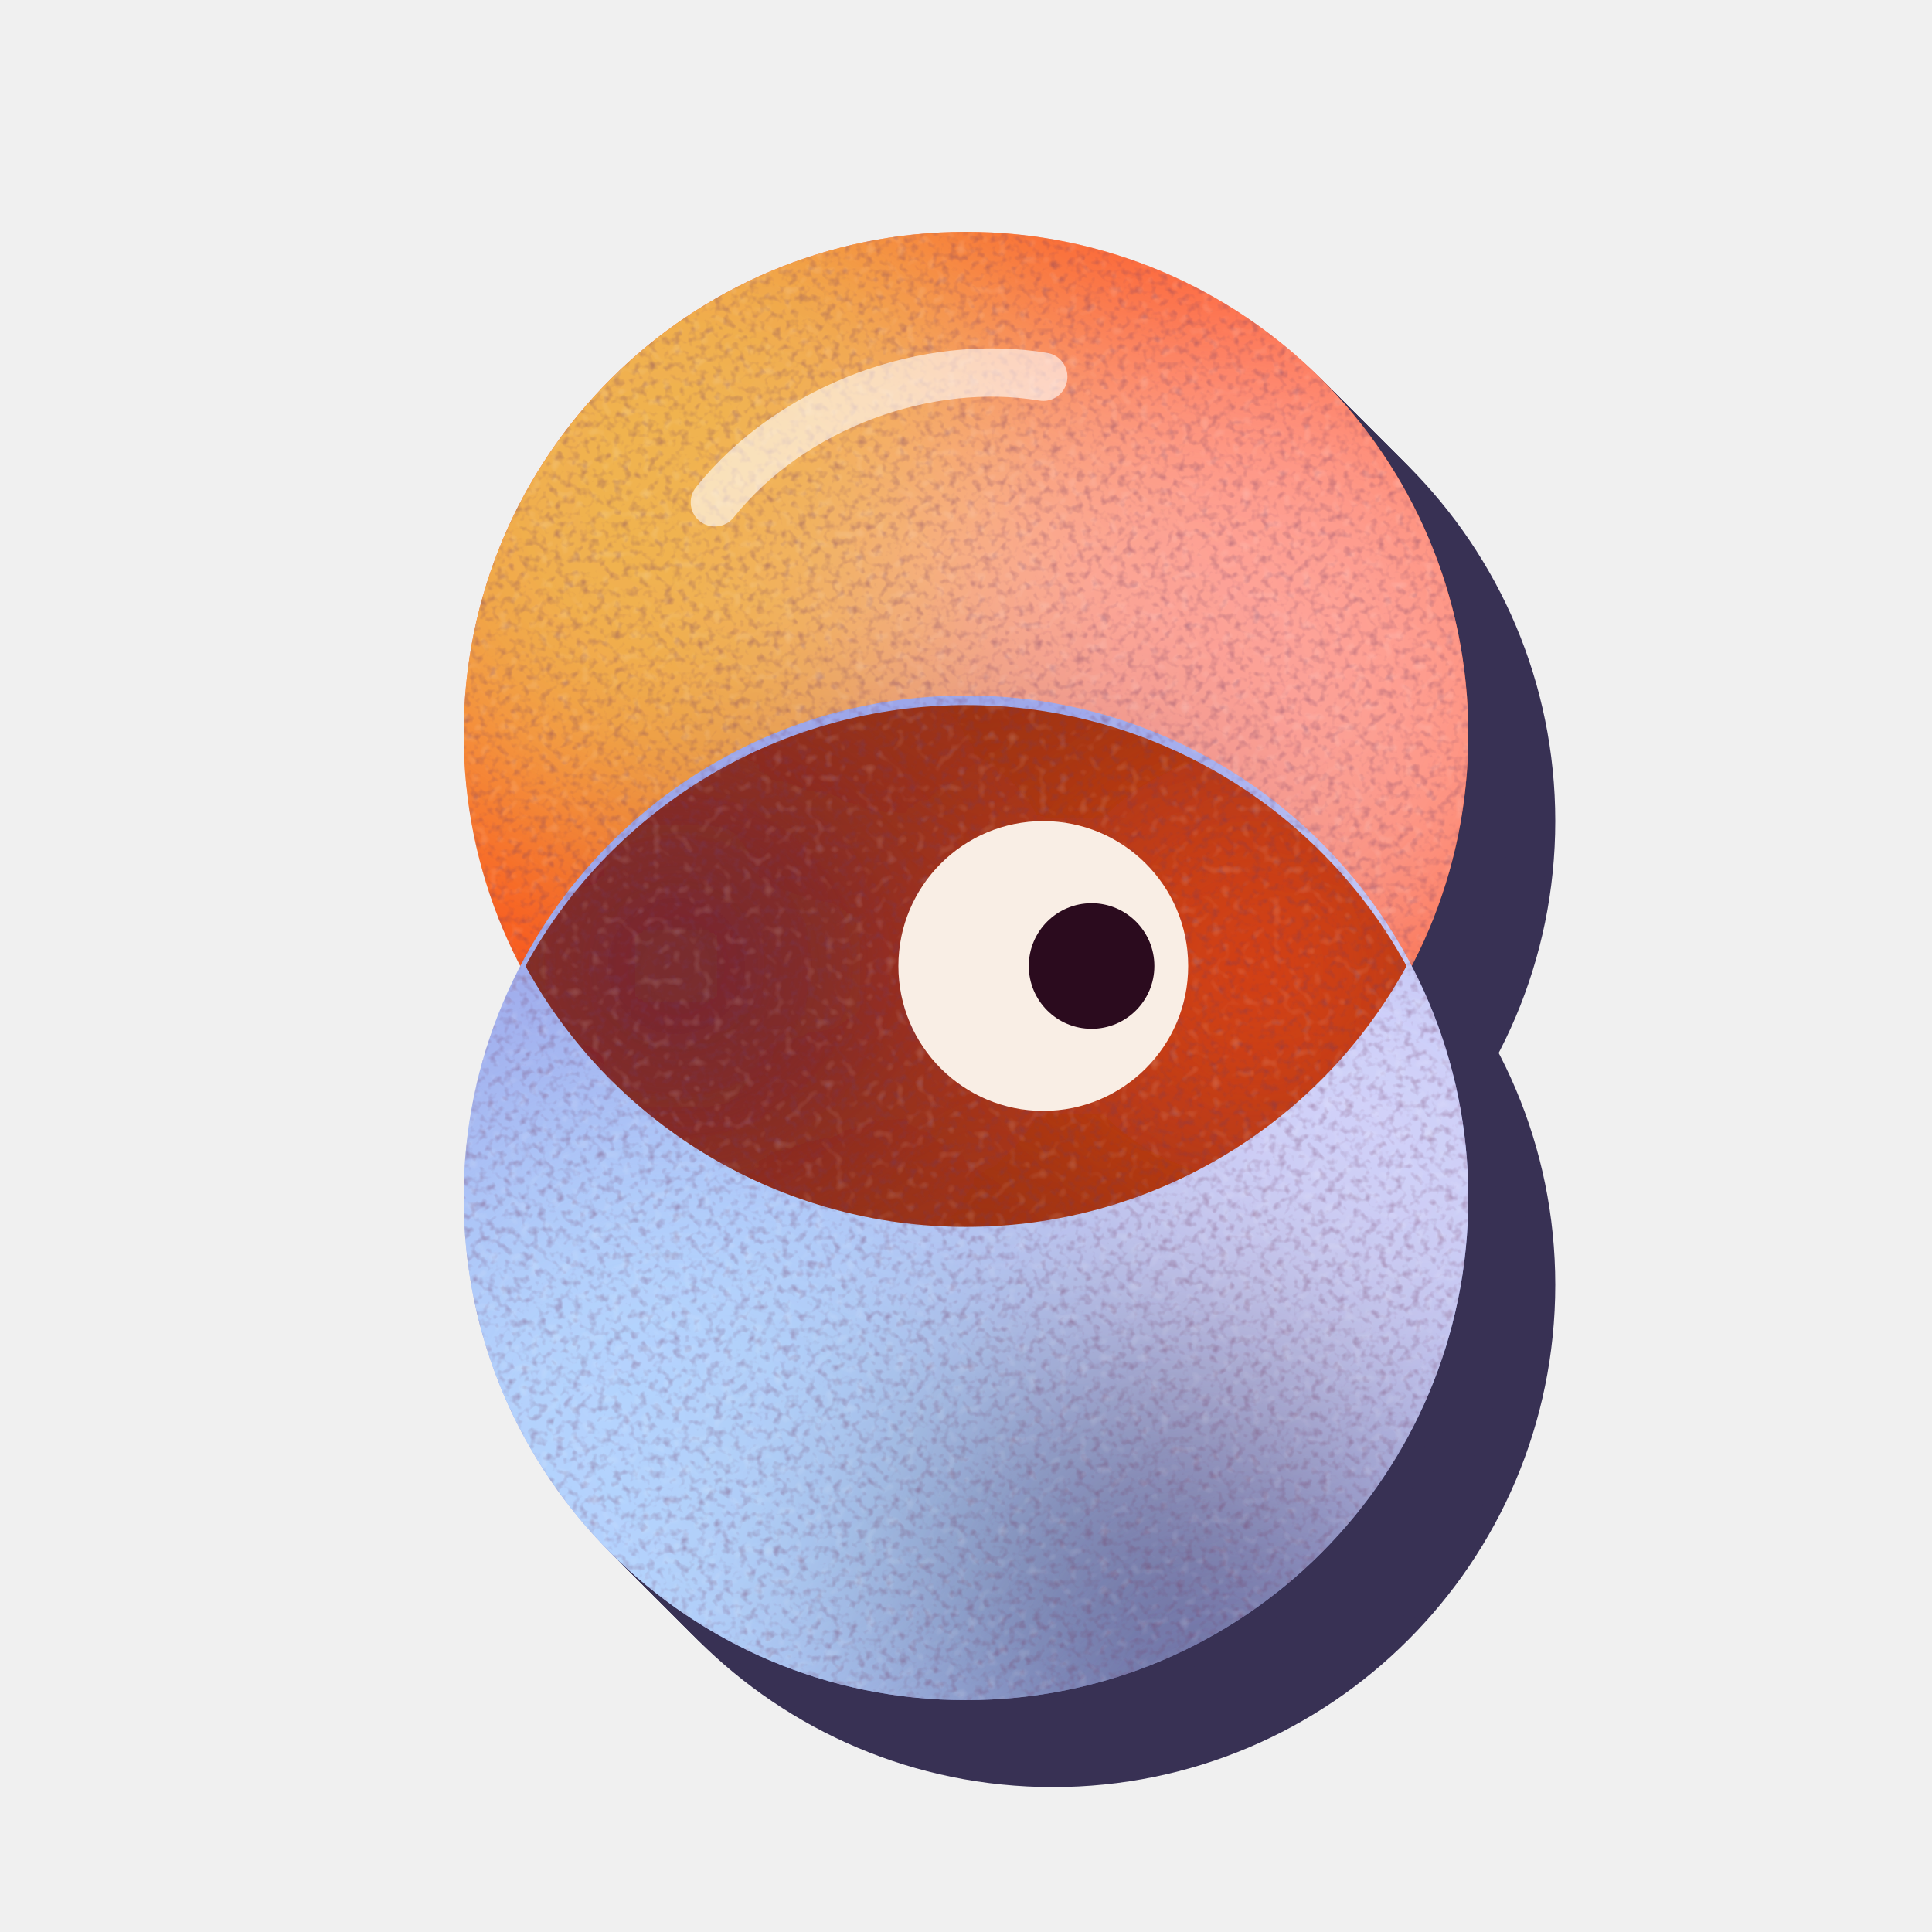
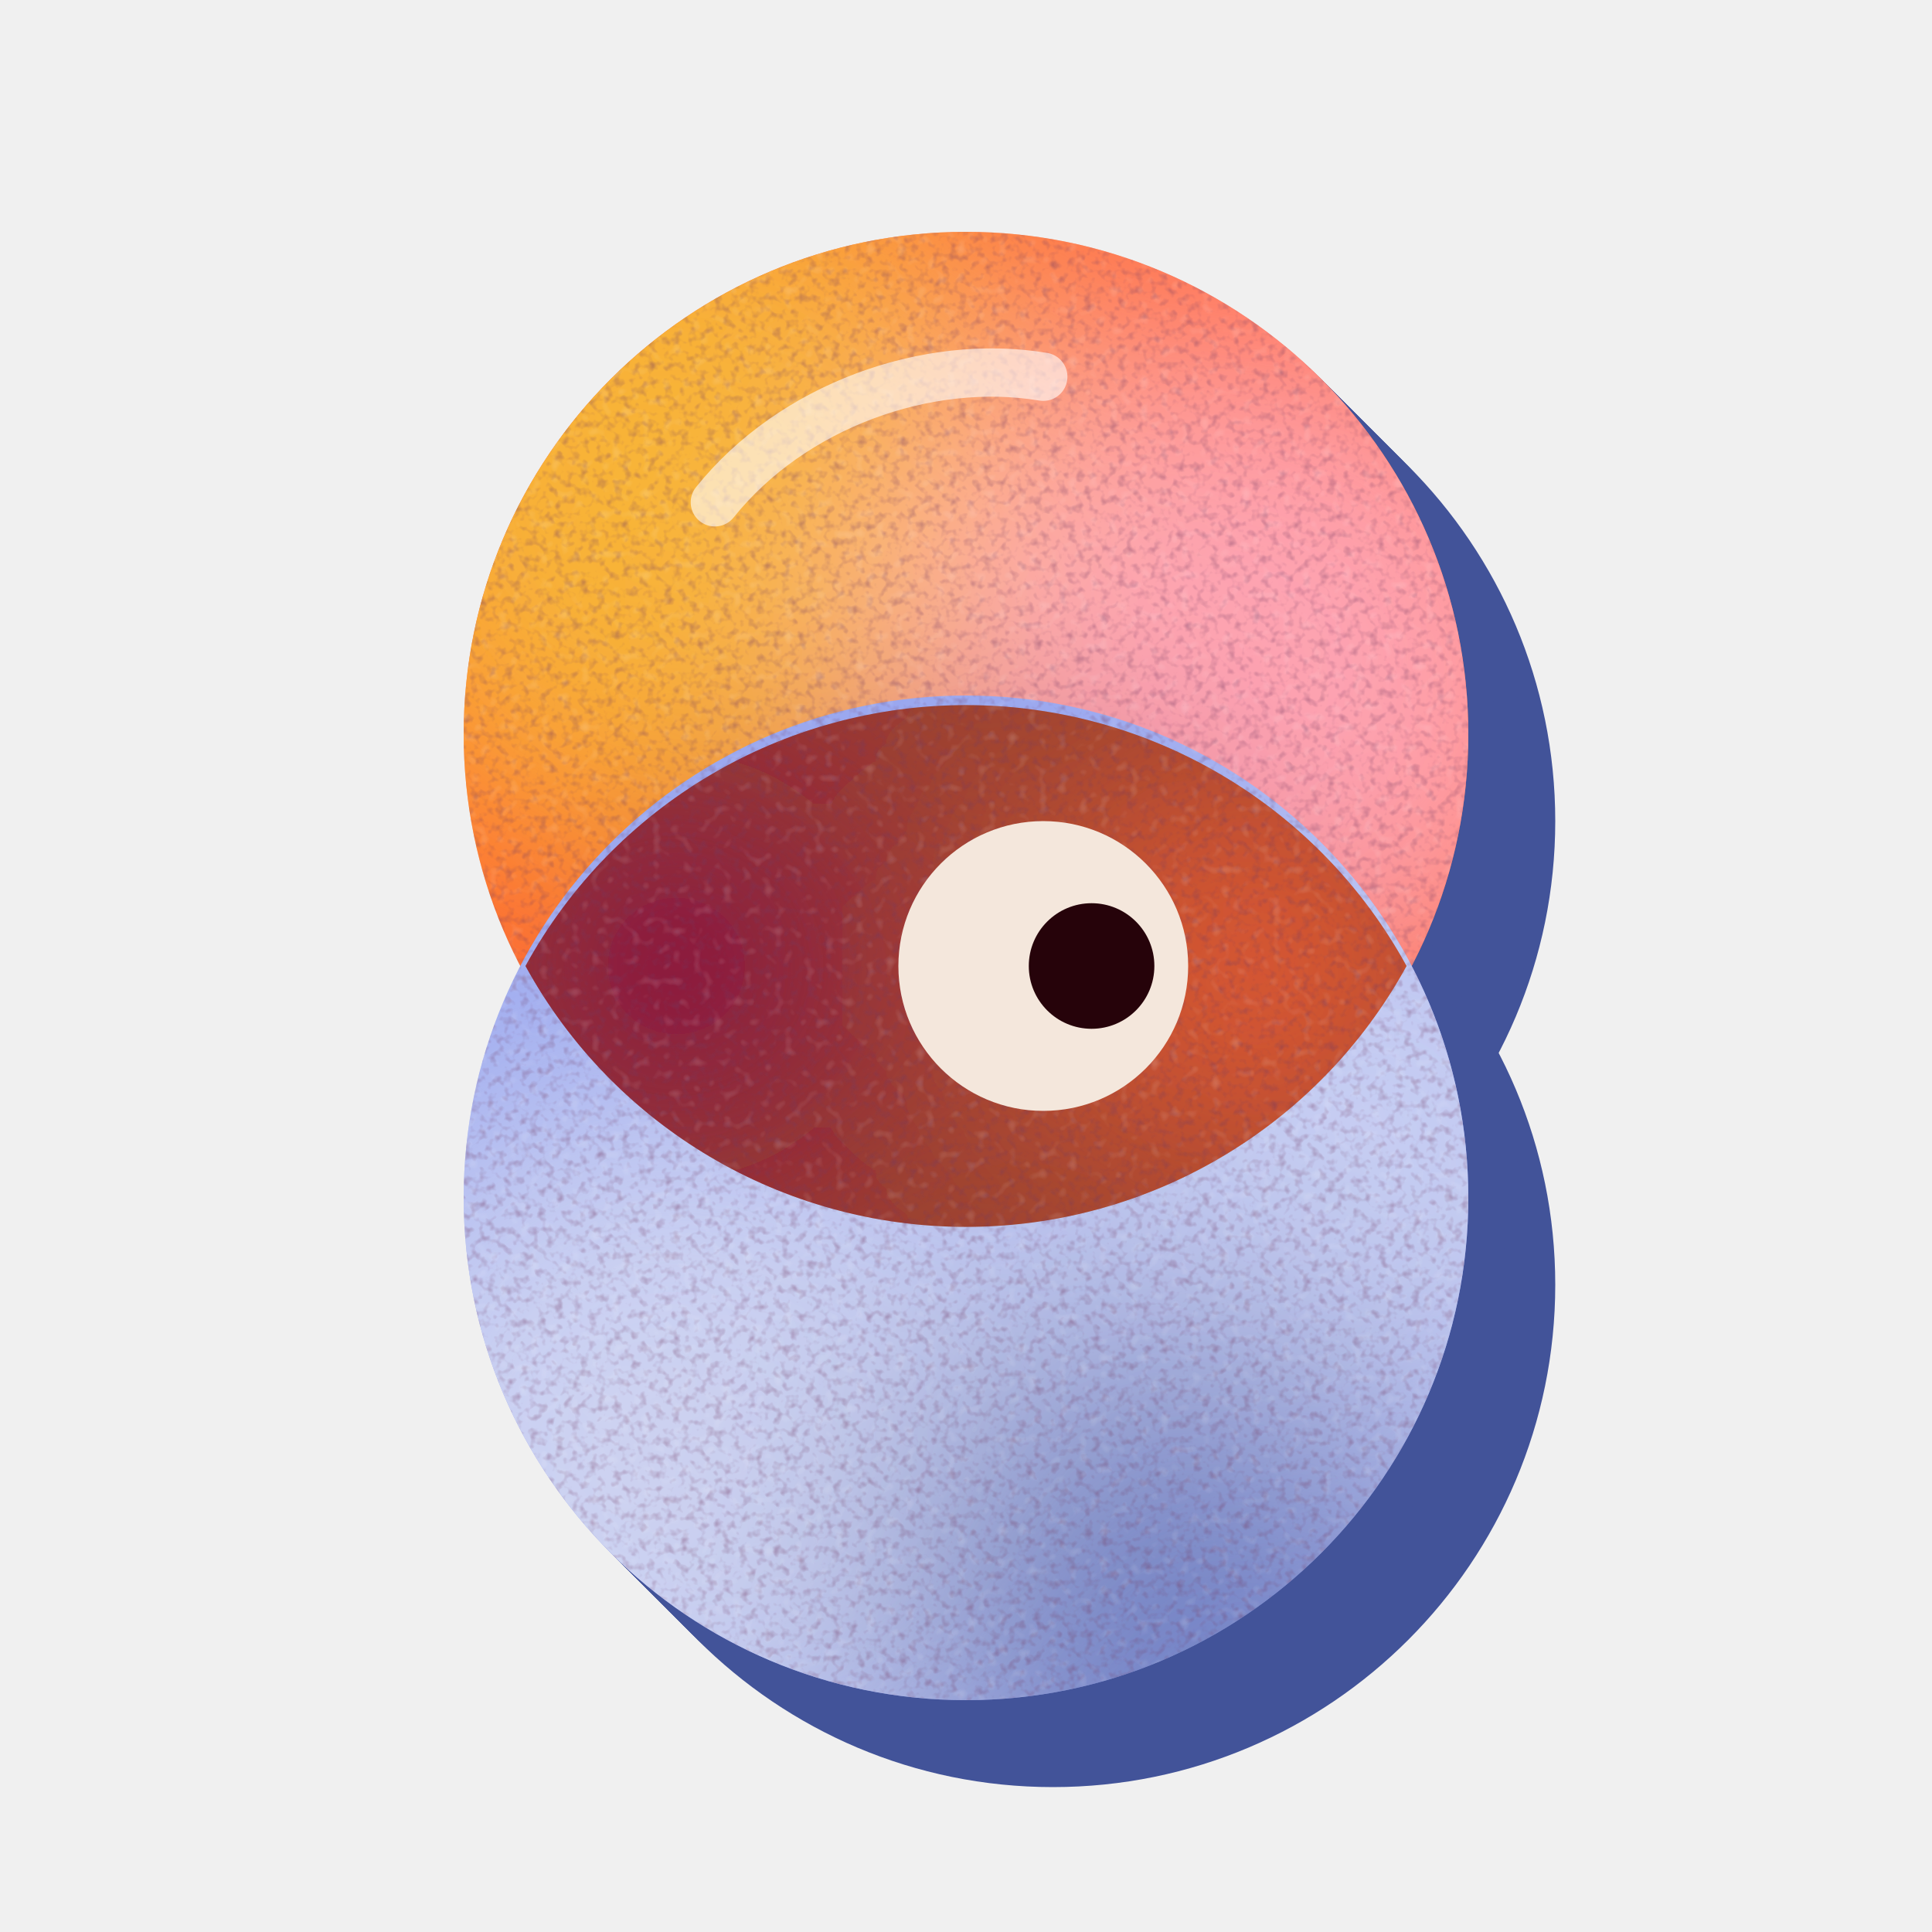
<svg xmlns="http://www.w3.org/2000/svg" viewBox="0 0 200 200" role="img" aria-label="Eye mark">
  <defs>
    <filter id="olhar-blur" x="-50%" y="-50%" width="200%" height="200%">
      <feGaussianBlur stdDeviation="13" />
    </filter>
    <filter id="olhar-blur2" x="-50%" y="-50%" width="200%" height="200%">
      <feGaussianBlur stdDeviation="6" />
    </filter>
    <filter id="olhar-grao" x="0" y="0" width="100%" height="100%">
      <feTurbulence type="fractalNoise" baseFrequency="1.15" numOctaves="2" seed="7" result="n" />
      <feColorMatrix in="n" type="matrix" values="0 0 0 0 0.17  0 0 0 0 0.04  0 0 0 0 0.12  1.6 0 0 0 -0.78" />
    </filter>
    <filter id="olhar-luz" x="0" y="0" width="100%" height="100%">
      <feTurbulence type="fractalNoise" baseFrequency="0.95" numOctaves="1" seed="11" result="n" />
      <feColorMatrix in="n" type="matrix" values="0 0 0 0 1  0 0 0 0 1  0 0 0 0 1  0 1.5 0 0 -0.85" />
    </filter>
  </defs>
-   <g transform="translate(9.00 9.00)" fill="#383154">
+   <g transform="translate(9.00 9.00)" fill="#425399">
    <circle cx="100" cy="76" r="52" />
    <circle cx="100" cy="124" r="52" />
  </g>
-   <g transform="translate(8.25 8.25)" fill="#383154">
+   <g transform="translate(8.25 8.25)" fill="#425399">
    <circle cx="100" cy="76" r="52" />
    <circle cx="100" cy="124" r="52" />
  </g>
-   <g transform="translate(7.50 7.50)" fill="#383154">
+   <g transform="translate(7.50 7.50)" fill="#425399">
    <circle cx="100" cy="76" r="52" />
    <circle cx="100" cy="124" r="52" />
  </g>
-   <g transform="translate(6.75 6.75)" fill="#383154">
+   <g transform="translate(6.75 6.75)" fill="#425399">
    <circle cx="100" cy="76" r="52" />
    <circle cx="100" cy="124" r="52" />
  </g>
-   <g transform="translate(6.00 6.00)" fill="#383154">
+   <g transform="translate(6.00 6.00)" fill="#425399">
    <circle cx="100" cy="76" r="52" />
    <circle cx="100" cy="124" r="52" />
  </g>
-   <g transform="translate(5.25 5.25)" fill="#383154">
+   <g transform="translate(5.25 5.25)" fill="#425399">
    <circle cx="100" cy="76" r="52" />
    <circle cx="100" cy="124" r="52" />
  </g>
-   <g transform="translate(4.50 4.50)" fill="#383154">
+   <g transform="translate(4.50 4.50)" fill="#425399">
    <circle cx="100" cy="76" r="52" />
    <circle cx="100" cy="124" r="52" />
  </g>
-   <g transform="translate(3.75 3.75)" fill="#383154">
+   <g transform="translate(3.75 3.75)" fill="#425399">
    <circle cx="100" cy="76" r="52" />
    <circle cx="100" cy="124" r="52" />
  </g>
-   <g transform="translate(3.00 3.00)" fill="#383154">
+   <g transform="translate(3.00 3.00)" fill="#425399">
    <circle cx="100" cy="76" r="52" />
    <circle cx="100" cy="124" r="52" />
  </g>
-   <g transform="translate(2.25 2.25)" fill="#383154">
+   <g transform="translate(2.25 2.25)" fill="#425399">
    <circle cx="100" cy="76" r="52" />
    <circle cx="100" cy="124" r="52" />
  </g>
-   <g transform="translate(1.50 1.50)" fill="#383154">
+   <g transform="translate(1.50 1.50)" fill="#425399">
    <circle cx="100" cy="76" r="52" />
    <circle cx="100" cy="124" r="52" />
  </g>
-   <g transform="translate(0.75 0.75)" fill="#383154">
+   <g transform="translate(0.75 0.75)" fill="#425399">
    <circle cx="100" cy="76" r="52" />
    <circle cx="100" cy="124" r="52" />
  </g>
  <clipPath id="olhar-a">
    <circle cx="100" cy="76" r="52" />
  </clipPath>
  <g clip-path="url(#olhar-a)">
-     <rect x="0" y="0" width="200" height="200" fill="#FC4D17" />
+     <rect x="0" y="0" width="200" height="200" fill="#FF6533" />
    <g filter="url(#olhar-blur)">
-       <circle cx="70" cy="50" r="40" fill="#EEBE55" opacity="0.9" />
-       <circle cx="130" cy="70" r="38" fill="#FFB7B7" opacity="0.8" />
-       <circle cx="100" cy="110" r="30" fill="#6B2137" opacity="0.6" />
+       <circle cx="70" cy="50" r="40" fill="#F7BB39" opacity="0.9" />
+       <circle cx="130" cy="70" r="38" fill="#FEB3D2" opacity="0.8" />
+       <circle cx="100" cy="110" r="30" fill="#870842" opacity="0.6" />
    </g>
    <rect x="0" y="0" width="200" height="200" filter="url(#olhar-grao)" opacity=".55" />
    <rect x="0" y="0" width="200" height="200" filter="url(#olhar-luz)" opacity=".35" />
  </g>
  <clipPath id="olhar-b">
    <circle cx="100" cy="124" r="52" />
  </clipPath>
  <g clip-path="url(#olhar-b)">
-     <rect x="0" y="0" width="200" height="200" fill="#9DA7EA" />
+     <rect x="0" y="0" width="200" height="200" fill="#9BA8EF" />
    <g filter="url(#olhar-blur)">
-       <circle cx="70" cy="150" r="40" fill="#B7D8FF" opacity="0.9" />
-       <circle cx="140" cy="120" r="36" fill="#DEDDFC" opacity="0.8" />
-       <circle cx="120" cy="165" r="30" fill="#383154" opacity="0.5" />
+       <circle cx="70" cy="150" r="40" fill="#D1D7F2" opacity="0.9" />
+       <circle cx="140" cy="120" r="36" fill="#D1D7F2" opacity="0.8" />
+       <circle cx="120" cy="165" r="30" fill="#425399" opacity="0.5" />
    </g>
    <rect x="0" y="0" width="200" height="200" filter="url(#olhar-grao)" opacity=".55" />
    <rect x="0" y="0" width="200" height="200" filter="url(#olhar-luz)" opacity=".35" />
  </g>
  <clipPath id="olhar-c">
    <path d="M54.4 100A52 52 0 0 1 145.6 100A52 52 0 0 1 54.4 100Z" />
  </clipPath>
  <g clip-path="url(#olhar-c)">
-     <rect x="0" y="0" width="200" height="200" fill="#9B3215" />
+     <rect x="0" y="0" width="200" height="200" fill="#9B4330" />
    <g filter="url(#olhar-blur)">
-       <circle cx="70" cy="100" r="22" fill="#6B2137" opacity="0.9" />
-       <circle cx="130" cy="100" r="22" fill="#FC4D17" opacity="0.7" />
+       <circle cx="70" cy="100" r="22" fill="#870842" opacity="0.9" />
+       <circle cx="130" cy="100" r="22" fill="#FF6533" opacity="0.7" />
    </g>
    <rect x="0" y="0" width="200" height="200" filter="url(#olhar-grao)" opacity=".55" />
    <rect x="0" y="0" width="200" height="200" filter="url(#olhar-luz)" opacity=".35" />
  </g>
-   <circle cx="108" cy="100" r="15" fill="#F9EEE5" />
-   <circle cx="113" cy="100" r="6.5" fill="#2B0B1E" />
+   <circle cx="108" cy="100" r="15" fill="#F4E7DC" />
+   <circle cx="113" cy="100" r="6.5" fill="#26030A" />
  <path d="M74 52c8-10 22-15 34-13" fill="none" stroke="#FFFFFF" stroke-opacity=".6" stroke-width="5" stroke-linecap="round" />
</svg>
